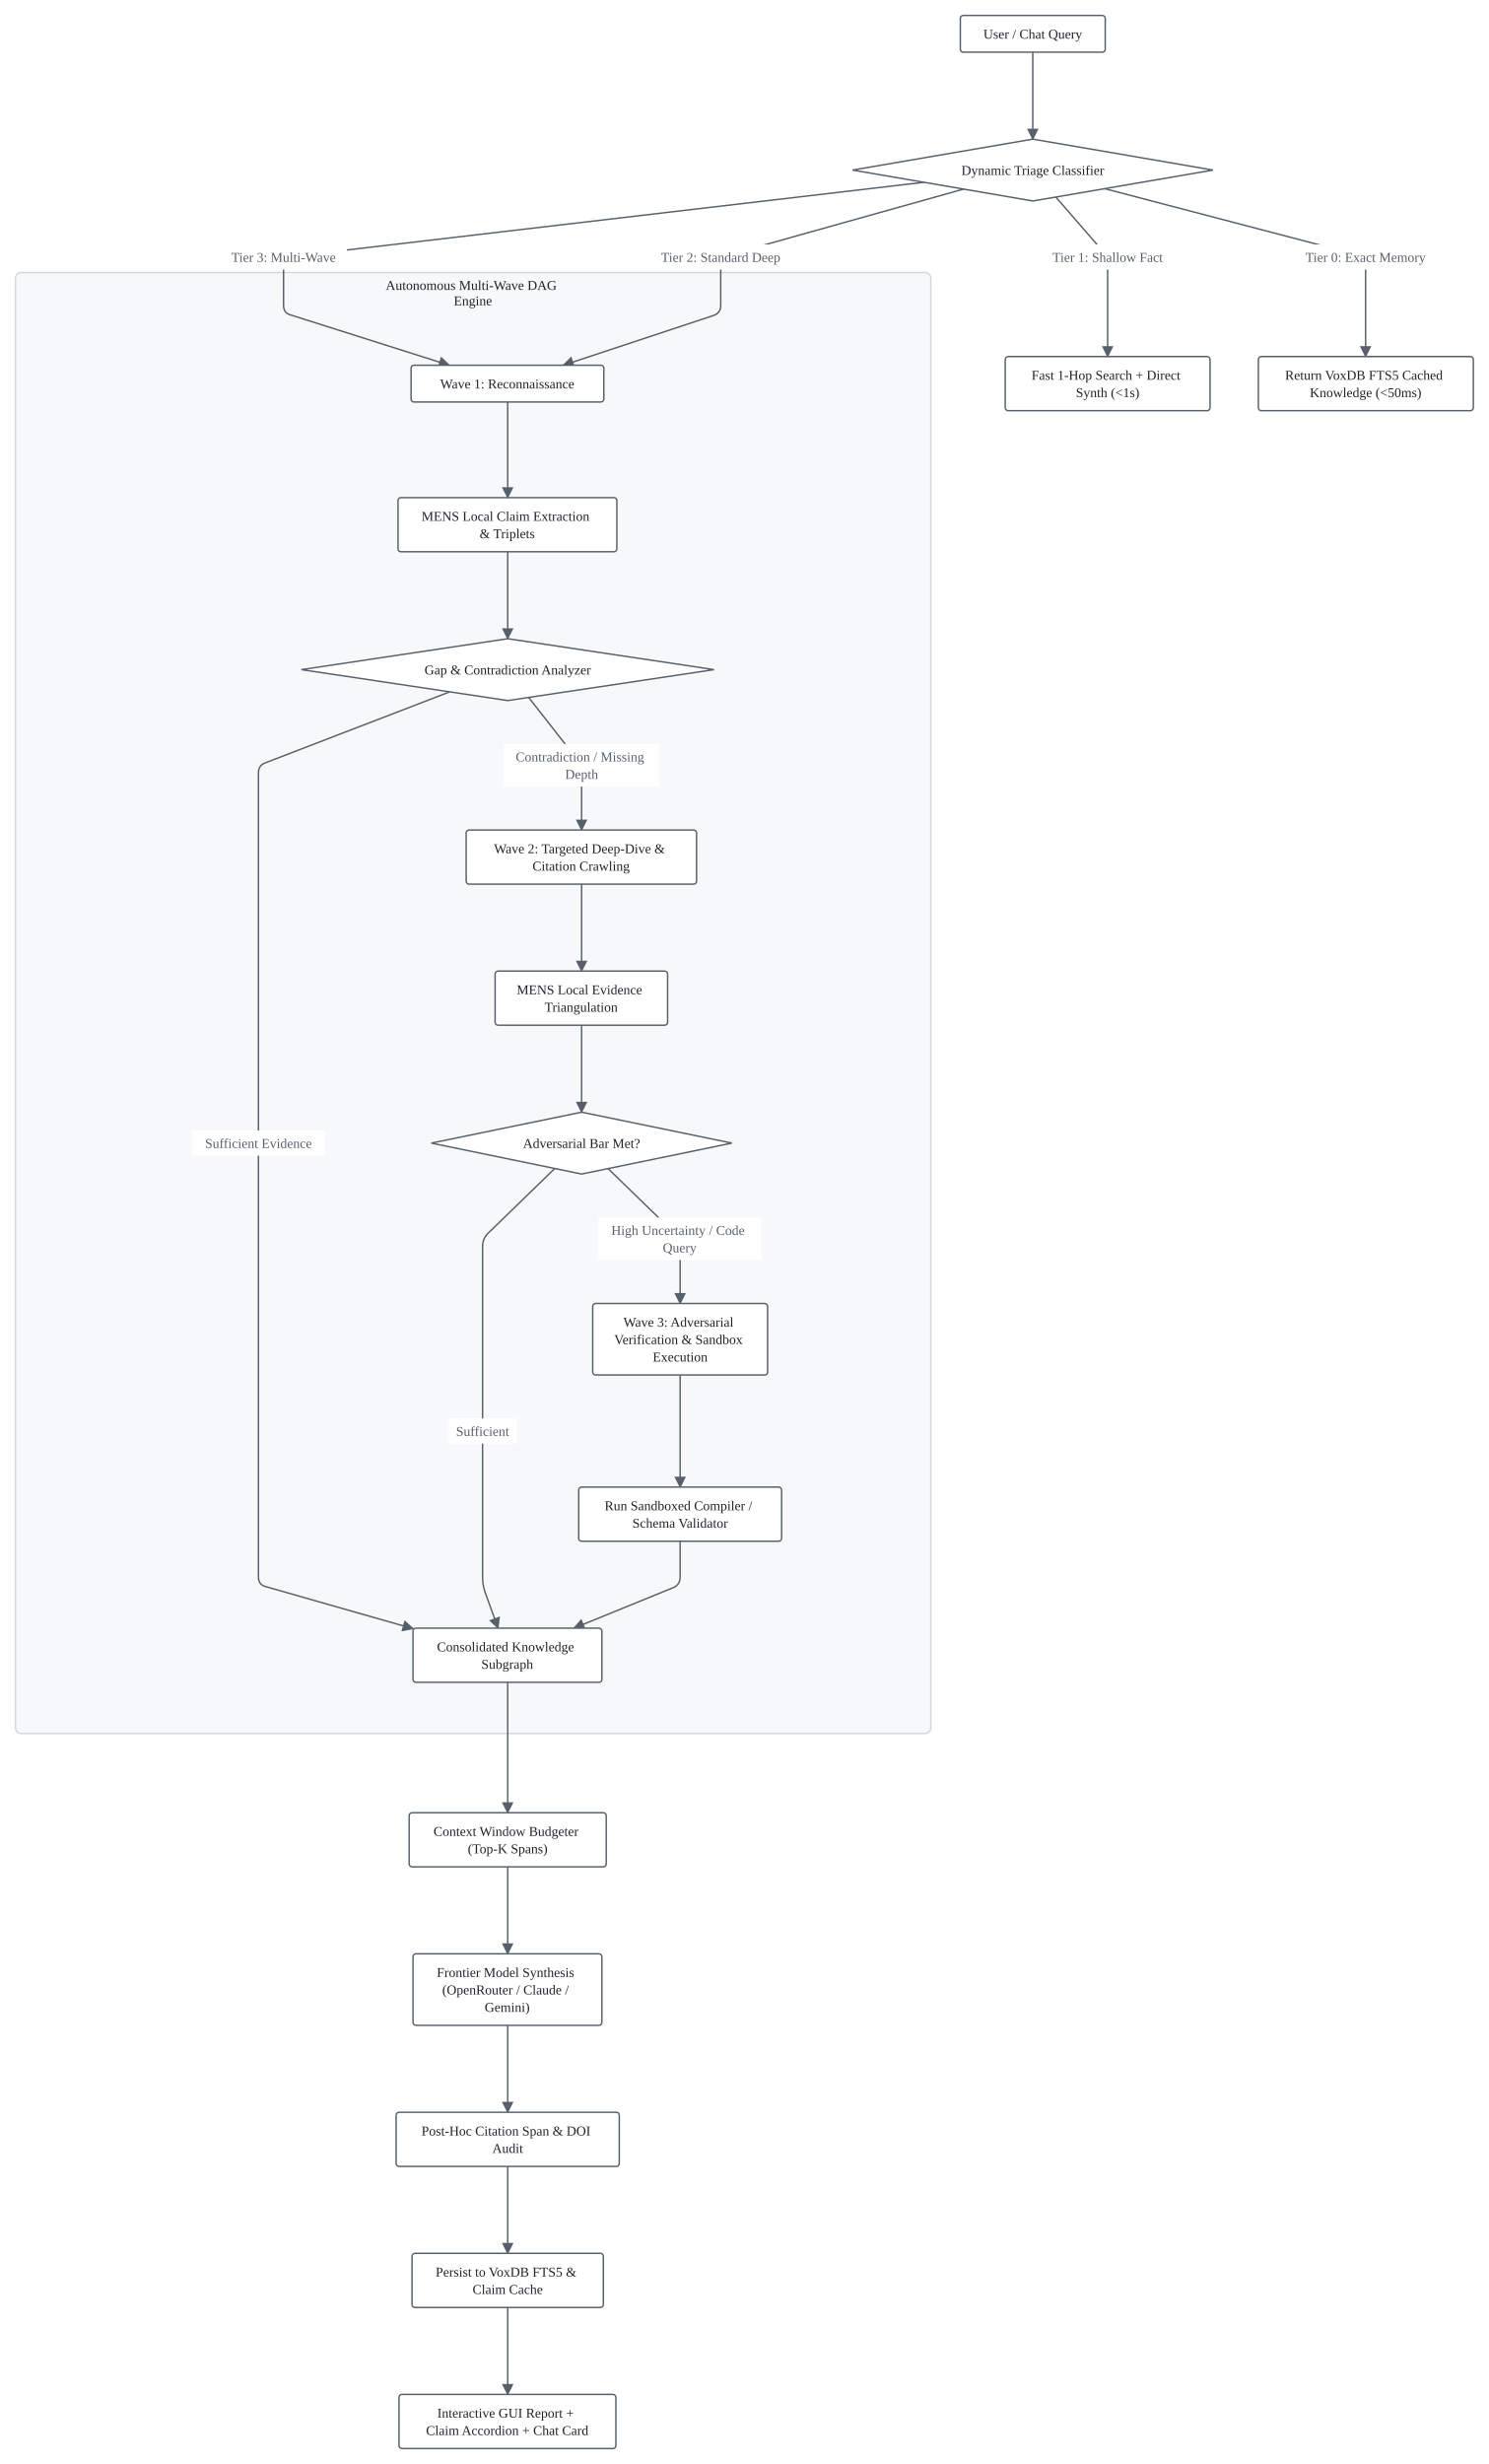
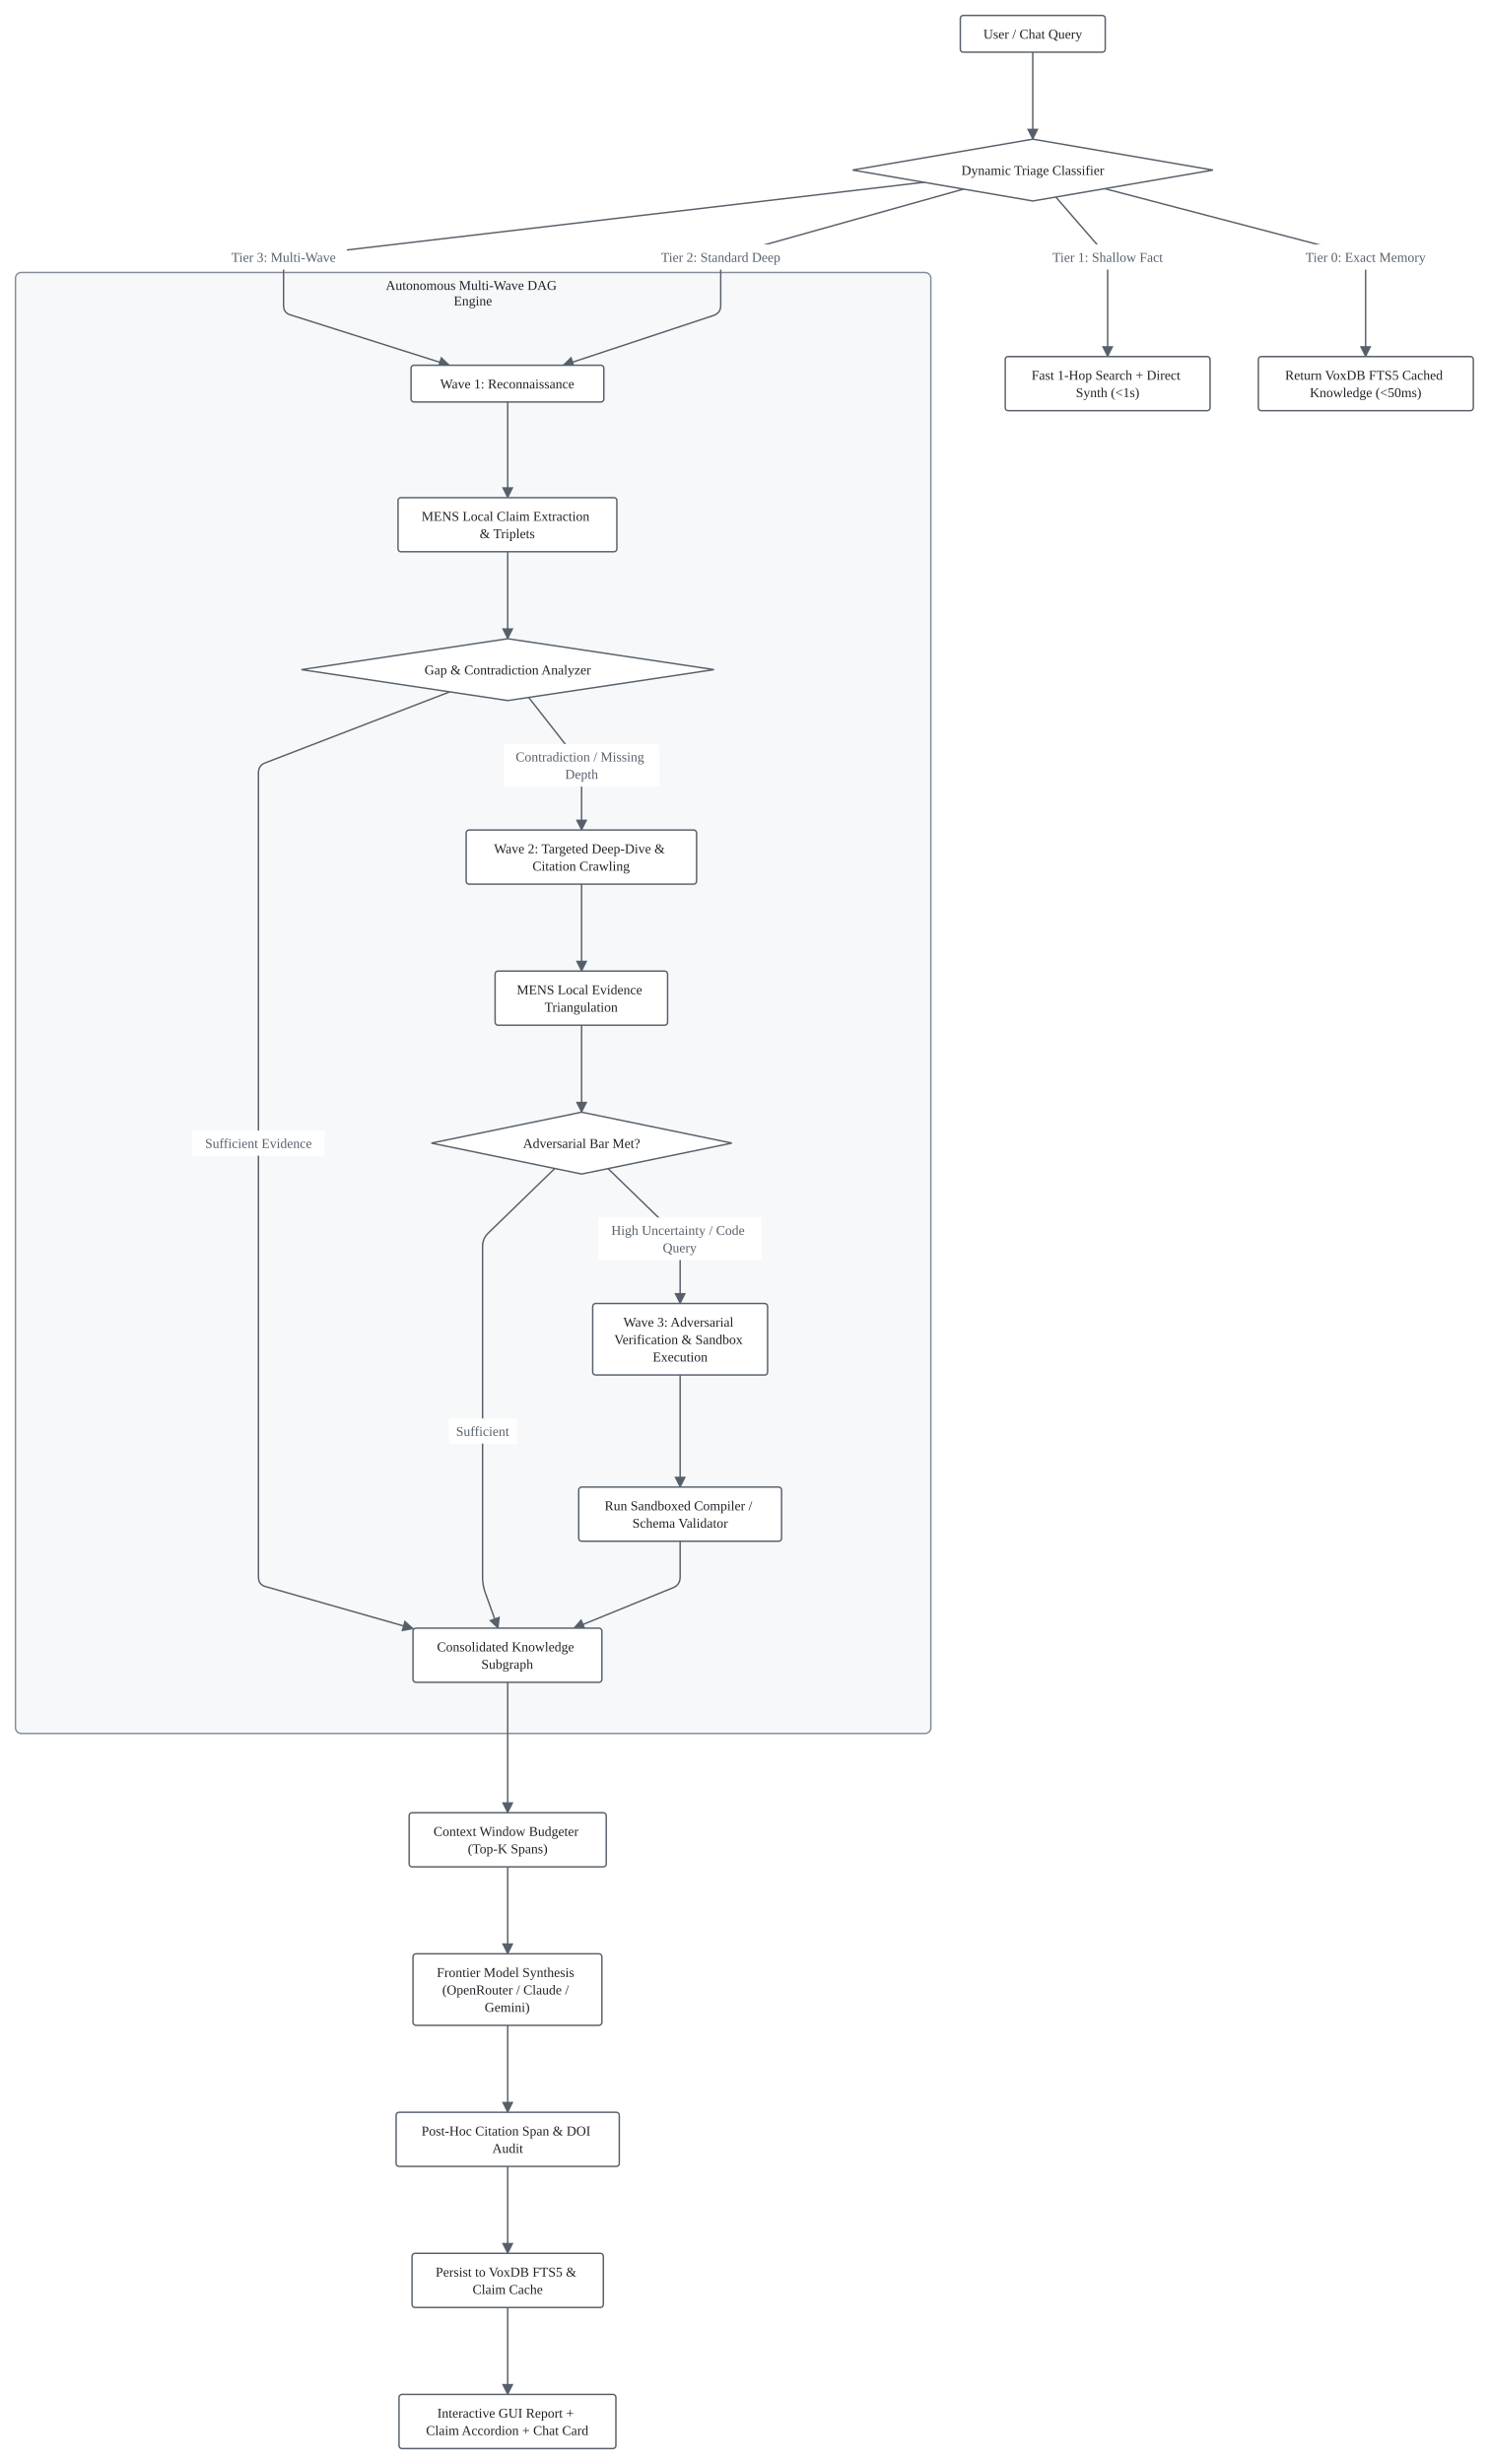
<svg xmlns="http://www.w3.org/2000/svg" viewBox="0 0 1541 2550" role="img" aria-labelledby="vd-title vd-desc" class="vd-diagram" style="font-family:var(--vd-font,system-ui,sans-serif);font-size:14px">
  <defs>
    <marker id="vd-arrow" viewBox="0 0 10 10" refX="9" refY="5" markerWidth="8" markerHeight="8" orient="auto">
      <path d="M0 0L10 5L0 10z" style="fill:var(--vd-edge,#57606a)" />
    </marker>
  </defs>
  <g class="vd-containers">
-     <rect class="vd-container" x="16" y="282" width="947.5" height="1512" rx="6" style="fill:var(--vd-container-fill,#f6f8fa);stroke:var(--vd-container-stroke,#d0d7de);stroke-width:1.5" />
+     <rect class="vd-container" x="16" y="282" width="947.5" height="1512" rx="6" style="fill:var(--vd-container-fill,#f6f8fa);stroke:var(--vd-container-stroke,#848d97);stroke-width:1.5" />
    <text class="vd-container-label" x="489.5" y="300" text-anchor="middle" style="fill:var(--vd-text,#1f2328);stroke:none">
      <tspan x="489.5" dy="0">Autonomous Multi-Wave DAG</tspan>
      <tspan x="489.5" dy="16">Engine</tspan>
    </text>
  </g>
  <g class="vd-edges" style="fill:none;stroke:var(--vd-edge,#57606a);stroke-width:1.5">
    <path class="vd-edge" d="M525.5 416L525.5 470L525.5 515" marker-end="url(#vd-arrow)" />
    <path class="vd-edge" d="M525.5 571L525.5 616L525.5 661" marker-end="url(#vd-arrow)" />
    <path class="vd-edge" d="M547 721.5L597.5 786Q602 792 602 800L602 859" marker-end="url(#vd-arrow)" />
    <path class="vd-edge" d="M602 915L602 960L602 1005" marker-end="url(#vd-arrow)" />
    <path class="vd-edge" d="M602 1061L602 1106L602 1151" marker-end="url(#vd-arrow)" />
    <path class="vd-edge" d="M629 1209L698.5 1276.5Q704 1282 704 1290L704 1349" marker-end="url(#vd-arrow)" />
    <path class="vd-edge" d="M704 1423L704 1481L704 1539" marker-end="url(#vd-arrow)" />
    <path class="vd-edge" d="M704 1595L704 1632Q704 1640 697 1643L594 1685" marker-end="url(#vd-arrow)" />
    <path class="vd-edge" d="M465.5 716L274.5 789.5Q267.5 792 267.5 800L267.5 887L267.5 960L267.5 1033L267.5 1106L267.5 1183L267.5 1282L267.5 1386L267.5 1481L267.5 1567L267.5 1632Q267.5 1640 275 1642L427.5 1685.5" marker-end="url(#vd-arrow)" />
    <path class="vd-edge" d="M574.5 1209L505 1276.5Q499.5 1282 499.5 1290L499.5 1386L499.5 1481L499.5 1567L499.5 1632Q499.5 1640 502 1647.5L515.5 1685" marker-end="url(#vd-arrow)" />
    <path class="vd-edge" d="M1069 54L1069 99L1069 144" marker-end="url(#vd-arrow)" />
    <path class="vd-edge" d="M1142.5 195L1406 264Q1413.5 266 1413.5 274L1413.5 324L1413.5 369" marker-end="url(#vd-arrow)" />
    <path class="vd-edge" d="M1092.5 203.5L1141.5 260Q1146.5 266 1146.5 274L1146.5 324L1146.5 369" marker-end="url(#vd-arrow)" />
    <path class="vd-edge" d="M998 195.5L753.5 264Q746 266 746 274L746 316Q746 324 738.5 326.5L583 378" marker-end="url(#vd-arrow)" />
    <path class="vd-edge" d="M957.5 188.5L301 265.5Q293.5 266 293.5 274L293.5 316Q293.5 324 301 326L465 378" marker-end="url(#vd-arrow)" />
    <path class="vd-edge" d="M525.5 1741L525.5 1786L525.5 1831L525.5 1876" marker-end="url(#vd-arrow)" />
    <path class="vd-edge" d="M525.5 1932L525.5 1977L525.5 2022" marker-end="url(#vd-arrow)" />
    <path class="vd-edge" d="M525.5 2096L525.5 2141L525.5 2186" marker-end="url(#vd-arrow)" />
    <path class="vd-edge" d="M525.5 2242L525.5 2287L525.5 2332" marker-end="url(#vd-arrow)" />
    <path class="vd-edge" d="M525.5 2388L525.5 2433L525.5 2478" marker-end="url(#vd-arrow)" />
  </g>
  <g class="vd-nodes">
    <g class="vd-node">
      <rect class="vd-node-shape" x="994" y="16" width="150" height="38" rx="3" style="fill:var(--vd-node-fill,#fff);stroke:var(--vd-node-stroke,#57606a);stroke-width:1.5" />
      <text class="vd-label" x="1069" y="40" text-anchor="middle" style="fill:var(--vd-text,#1f2328);stroke:none">
        <tspan x="1069" dy="0">User / Chat Query</tspan>
      </text>
    </g>
    <g class="vd-node">
      <polygon class="vd-node-shape" points="1069,144 1255.5,176 1069,208 882.5,176" style="fill:var(--vd-node-fill,#fff);stroke:var(--vd-node-stroke,#57606a);stroke-width:1.5" />
      <text class="vd-label" x="1069" y="181" text-anchor="middle" style="fill:var(--vd-text,#1f2328);stroke:none">
        <tspan x="1069" dy="0">Dynamic Triage Classifier</tspan>
      </text>
    </g>
    <g class="vd-node">
      <rect class="vd-node-shape" x="1302.5" y="369" width="222.5" height="56" rx="3" style="fill:var(--vd-node-fill,#fff);stroke:var(--vd-node-stroke,#57606a);stroke-width:1.5" />
      <text class="vd-label" x="1413.5" y="393" text-anchor="middle" style="fill:var(--vd-text,#1f2328);stroke:none">
        <tspan x="1413.5" dy="0">Return VoxDB FTS5 Cached</tspan>
        <tspan x="1413.5" dy="18">Knowledge (&lt;50ms)</tspan>
      </text>
    </g>
    <g class="vd-node">
      <rect class="vd-node-shape" x="1040.5" y="369" width="212" height="56" rx="3" style="fill:var(--vd-node-fill,#fff);stroke:var(--vd-node-stroke,#57606a);stroke-width:1.5" />
      <text class="vd-label" x="1146.5" y="393" text-anchor="middle" style="fill:var(--vd-text,#1f2328);stroke:none">
        <tspan x="1146.5" dy="0">Fast 1-Hop Search + Direct</tspan>
        <tspan x="1146.5" dy="18">Synth (&lt;1s)</tspan>
      </text>
    </g>
    <g class="vd-node">
      <rect class="vd-node-shape" x="423.5" y="1876" width="204" height="56" rx="3" style="fill:var(--vd-node-fill,#fff);stroke:var(--vd-node-stroke,#57606a);stroke-width:1.5" />
      <text class="vd-label" x="525.5" y="1900" text-anchor="middle" style="fill:var(--vd-text,#1f2328);stroke:none">
        <tspan x="525.5" dy="0">Context Window Budgeter</tspan>
        <tspan x="525.5" dy="18">(Top-K Spans)</tspan>
      </text>
    </g>
    <g class="vd-node">
      <rect class="vd-node-shape" x="427.5" y="2022" width="195.5" height="74" rx="3" style="fill:var(--vd-node-fill,#fff);stroke:var(--vd-node-stroke,#57606a);stroke-width:1.5" />
      <text class="vd-label" x="525" y="2046" text-anchor="middle" style="fill:var(--vd-text,#1f2328);stroke:none">
        <tspan x="525" dy="0">Frontier Model Synthesis</tspan>
        <tspan x="525" dy="18">(OpenRouter / Claude /</tspan>
        <tspan x="525" dy="18">Gemini)</tspan>
      </text>
    </g>
    <g class="vd-node">
      <rect class="vd-node-shape" x="410" y="2186" width="231" height="56" rx="3" style="fill:var(--vd-node-fill,#fff);stroke:var(--vd-node-stroke,#57606a);stroke-width:1.5" />
      <text class="vd-label" x="525.5" y="2210" text-anchor="middle" style="fill:var(--vd-text,#1f2328);stroke:none">
        <tspan x="525.5" dy="0">Post-Hoc Citation Span &amp; DOI</tspan>
        <tspan x="525.5" dy="18">Audit</tspan>
      </text>
    </g>
    <g class="vd-node">
      <rect class="vd-node-shape" x="426.5" y="2332" width="198" height="56" rx="3" style="fill:var(--vd-node-fill,#fff);stroke:var(--vd-node-stroke,#57606a);stroke-width:1.5" />
      <text class="vd-label" x="525.5" y="2356" text-anchor="middle" style="fill:var(--vd-text,#1f2328);stroke:none">
        <tspan x="525.5" dy="0">Persist to VoxDB FTS5 &amp;</tspan>
        <tspan x="525.5" dy="18">Claim Cache</tspan>
      </text>
    </g>
    <g class="vd-node">
      <rect class="vd-node-shape" x="413" y="2478" width="224.5" height="56" rx="3" style="fill:var(--vd-node-fill,#fff);stroke:var(--vd-node-stroke,#57606a);stroke-width:1.5" />
      <text class="vd-label" x="525" y="2502" text-anchor="middle" style="fill:var(--vd-text,#1f2328);stroke:none">
        <tspan x="525" dy="0">Interactive GUI Report +</tspan>
        <tspan x="525" dy="18">Claim Accordion + Chat Card</tspan>
      </text>
    </g>
    <g class="vd-node">
      <rect class="vd-node-shape" x="425.5" y="378" width="199.5" height="38" rx="3" style="fill:var(--vd-node-fill,#fff);stroke:var(--vd-node-stroke,#57606a);stroke-width:1.5" />
      <text class="vd-label" x="525" y="402" text-anchor="middle" style="fill:var(--vd-text,#1f2328);stroke:none">
        <tspan x="525" dy="0">Wave 1: Reconnaissance</tspan>
      </text>
    </g>
    <g class="vd-node">
      <rect class="vd-node-shape" x="412" y="515" width="226.5" height="56" rx="3" style="fill:var(--vd-node-fill,#fff);stroke:var(--vd-node-stroke,#57606a);stroke-width:1.5" />
      <text class="vd-label" x="525" y="539" text-anchor="middle" style="fill:var(--vd-text,#1f2328);stroke:none">
        <tspan x="525" dy="0">MENS Local Claim Extraction</tspan>
        <tspan x="525" dy="18">&amp; Triplets</tspan>
      </text>
    </g>
    <g class="vd-node">
      <polygon class="vd-node-shape" points="525.5,661 739,693 525.5,725 312,693" style="fill:var(--vd-node-fill,#fff);stroke:var(--vd-node-stroke,#57606a);stroke-width:1.5" />
      <text class="vd-label" x="525.5" y="698" text-anchor="middle" style="fill:var(--vd-text,#1f2328);stroke:none">
        <tspan x="525.5" dy="0">Gap &amp; Contradiction Analyzer</tspan>
      </text>
    </g>
    <g class="vd-node">
      <rect class="vd-node-shape" x="482.5" y="859" width="238.5" height="56" rx="3" style="fill:var(--vd-node-fill,#fff);stroke:var(--vd-node-stroke,#57606a);stroke-width:1.5" />
      <text class="vd-label" x="601.5" y="883" text-anchor="middle" style="fill:var(--vd-text,#1f2328);stroke:none">
        <tspan x="601.5" dy="0">Wave 2: Targeted Deep-Dive &amp;</tspan>
        <tspan x="601.5" dy="18">Citation Crawling</tspan>
      </text>
    </g>
    <g class="vd-node">
      <rect class="vd-node-shape" x="512.5" y="1005" width="178.5" height="56" rx="3" style="fill:var(--vd-node-fill,#fff);stroke:var(--vd-node-stroke,#57606a);stroke-width:1.5" />
      <text class="vd-label" x="601.5" y="1029" text-anchor="middle" style="fill:var(--vd-text,#1f2328);stroke:none">
        <tspan x="601.5" dy="0">MENS Local Evidence</tspan>
        <tspan x="601.5" dy="18">Triangulation</tspan>
      </text>
    </g>
    <g class="vd-node">
      <polygon class="vd-node-shape" points="602,1151 757.5,1183 602,1215 446.5,1183" style="fill:var(--vd-node-fill,#fff);stroke:var(--vd-node-stroke,#57606a);stroke-width:1.5" />
      <text class="vd-label" x="602" y="1188" text-anchor="middle" style="fill:var(--vd-text,#1f2328);stroke:none">
        <tspan x="602" dy="0">Adversarial Bar Met?</tspan>
      </text>
    </g>
    <g class="vd-node">
      <rect class="vd-node-shape" x="613.5" y="1349" width="181" height="74" rx="3" style="fill:var(--vd-node-fill,#fff);stroke:var(--vd-node-stroke,#57606a);stroke-width:1.5" />
      <text class="vd-label" x="704" y="1373" text-anchor="middle" style="fill:var(--vd-text,#1f2328);stroke:none">
        <tspan x="704" dy="0">Wave 3: Adversarial</tspan>
        <tspan x="704" dy="18">Verification &amp; Sandbox</tspan>
        <tspan x="704" dy="18">Execution</tspan>
      </text>
    </g>
    <g class="vd-node">
      <rect class="vd-node-shape" x="599" y="1539" width="210" height="56" rx="3" style="fill:var(--vd-node-fill,#fff);stroke:var(--vd-node-stroke,#57606a);stroke-width:1.5" />
      <text class="vd-label" x="704" y="1563" text-anchor="middle" style="fill:var(--vd-text,#1f2328);stroke:none">
        <tspan x="704" dy="0">Run Sandboxed Compiler /</tspan>
        <tspan x="704" dy="18">Schema Validator</tspan>
      </text>
    </g>
    <g class="vd-node">
      <rect class="vd-node-shape" x="427.5" y="1685" width="195.5" height="56" rx="3" style="fill:var(--vd-node-fill,#fff);stroke:var(--vd-node-stroke,#57606a);stroke-width:1.5" />
      <text class="vd-label" x="525" y="1709" text-anchor="middle" style="fill:var(--vd-text,#1f2328);stroke:none">
        <tspan x="525" dy="0">Consolidated Knowledge</tspan>
        <tspan x="525" dy="18">Subgraph</tspan>
      </text>
    </g>
  </g>
  <g class="vd-edge-labels">
    <rect class="vd-edge-label-bg" x="521.5" y="770" width="161" height="44" style="fill:var(--vd-bg,#fff);stroke:none" />
    <text class="vd-edge-label" x="602" y="788" text-anchor="middle" style="fill:var(--vd-muted,#57606a);stroke:none">
      <tspan x="602" dy="0">Contradiction / Missing</tspan>
      <tspan x="602" dy="18">Depth</tspan>
    </text>
    <rect class="vd-edge-label-bg" x="619.5" y="1260" width="168.5" height="44" style="fill:var(--vd-bg,#fff);stroke:none" />
    <text class="vd-edge-label" x="703.5" y="1278" text-anchor="middle" style="fill:var(--vd-muted,#57606a);stroke:none">
      <tspan x="703.5" dy="0">High Uncertainty / Code</tspan>
      <tspan x="703.5" dy="18">Query</tspan>
    </text>
    <rect class="vd-edge-label-bg" x="199" y="1170" width="137" height="26" style="fill:var(--vd-bg,#fff);stroke:none" />
    <text class="vd-edge-label" x="267.5" y="1188" text-anchor="middle" style="fill:var(--vd-muted,#57606a);stroke:none">
      <tspan x="267.5" dy="0">Sufficient Evidence</tspan>
    </text>
    <rect class="vd-edge-label-bg" x="464.5" y="1468" width="70.5" height="26" style="fill:var(--vd-bg,#fff);stroke:none" />
    <text class="vd-edge-label" x="499.5" y="1486" text-anchor="middle" style="fill:var(--vd-muted,#57606a);stroke:none">
      <tspan x="499.5" dy="0">Sufficient</tspan>
    </text>
    <rect class="vd-edge-label-bg" x="1337.5" y="253" width="152" height="26" style="fill:var(--vd-bg,#fff);stroke:none" />
    <text class="vd-edge-label" x="1413.5" y="271" text-anchor="middle" style="fill:var(--vd-muted,#57606a);stroke:none">
      <tspan x="1413.5" dy="0">Tier 0: Exact Memory</tspan>
    </text>
    <rect class="vd-edge-label-bg" x="1075.5" y="253" width="142" height="26" style="fill:var(--vd-bg,#fff);stroke:none" />
    <text class="vd-edge-label" x="1146.5" y="271" text-anchor="middle" style="fill:var(--vd-muted,#57606a);stroke:none">
      <tspan x="1146.5" dy="0">Tier 1: Shallow Fact</tspan>
    </text>
    <rect class="vd-edge-label-bg" x="667.5" y="253" width="157" height="26" style="fill:var(--vd-bg,#fff);stroke:none" />
    <text class="vd-edge-label" x="746" y="271" text-anchor="middle" style="fill:var(--vd-muted,#57606a);stroke:none">
      <tspan x="746" dy="0">Tier 2: Standard Deep</tspan>
    </text>
    <rect class="vd-edge-label-bg" x="228" y="253" width="131" height="26" style="fill:var(--vd-bg,#fff);stroke:none" />
    <text class="vd-edge-label" x="293.5" y="271" text-anchor="middle" style="fill:var(--vd-muted,#57606a);stroke:none">
      <tspan x="293.5" dy="0">Tier 3: Multi-Wave</tspan>
    </text>
  </g>
</svg>
